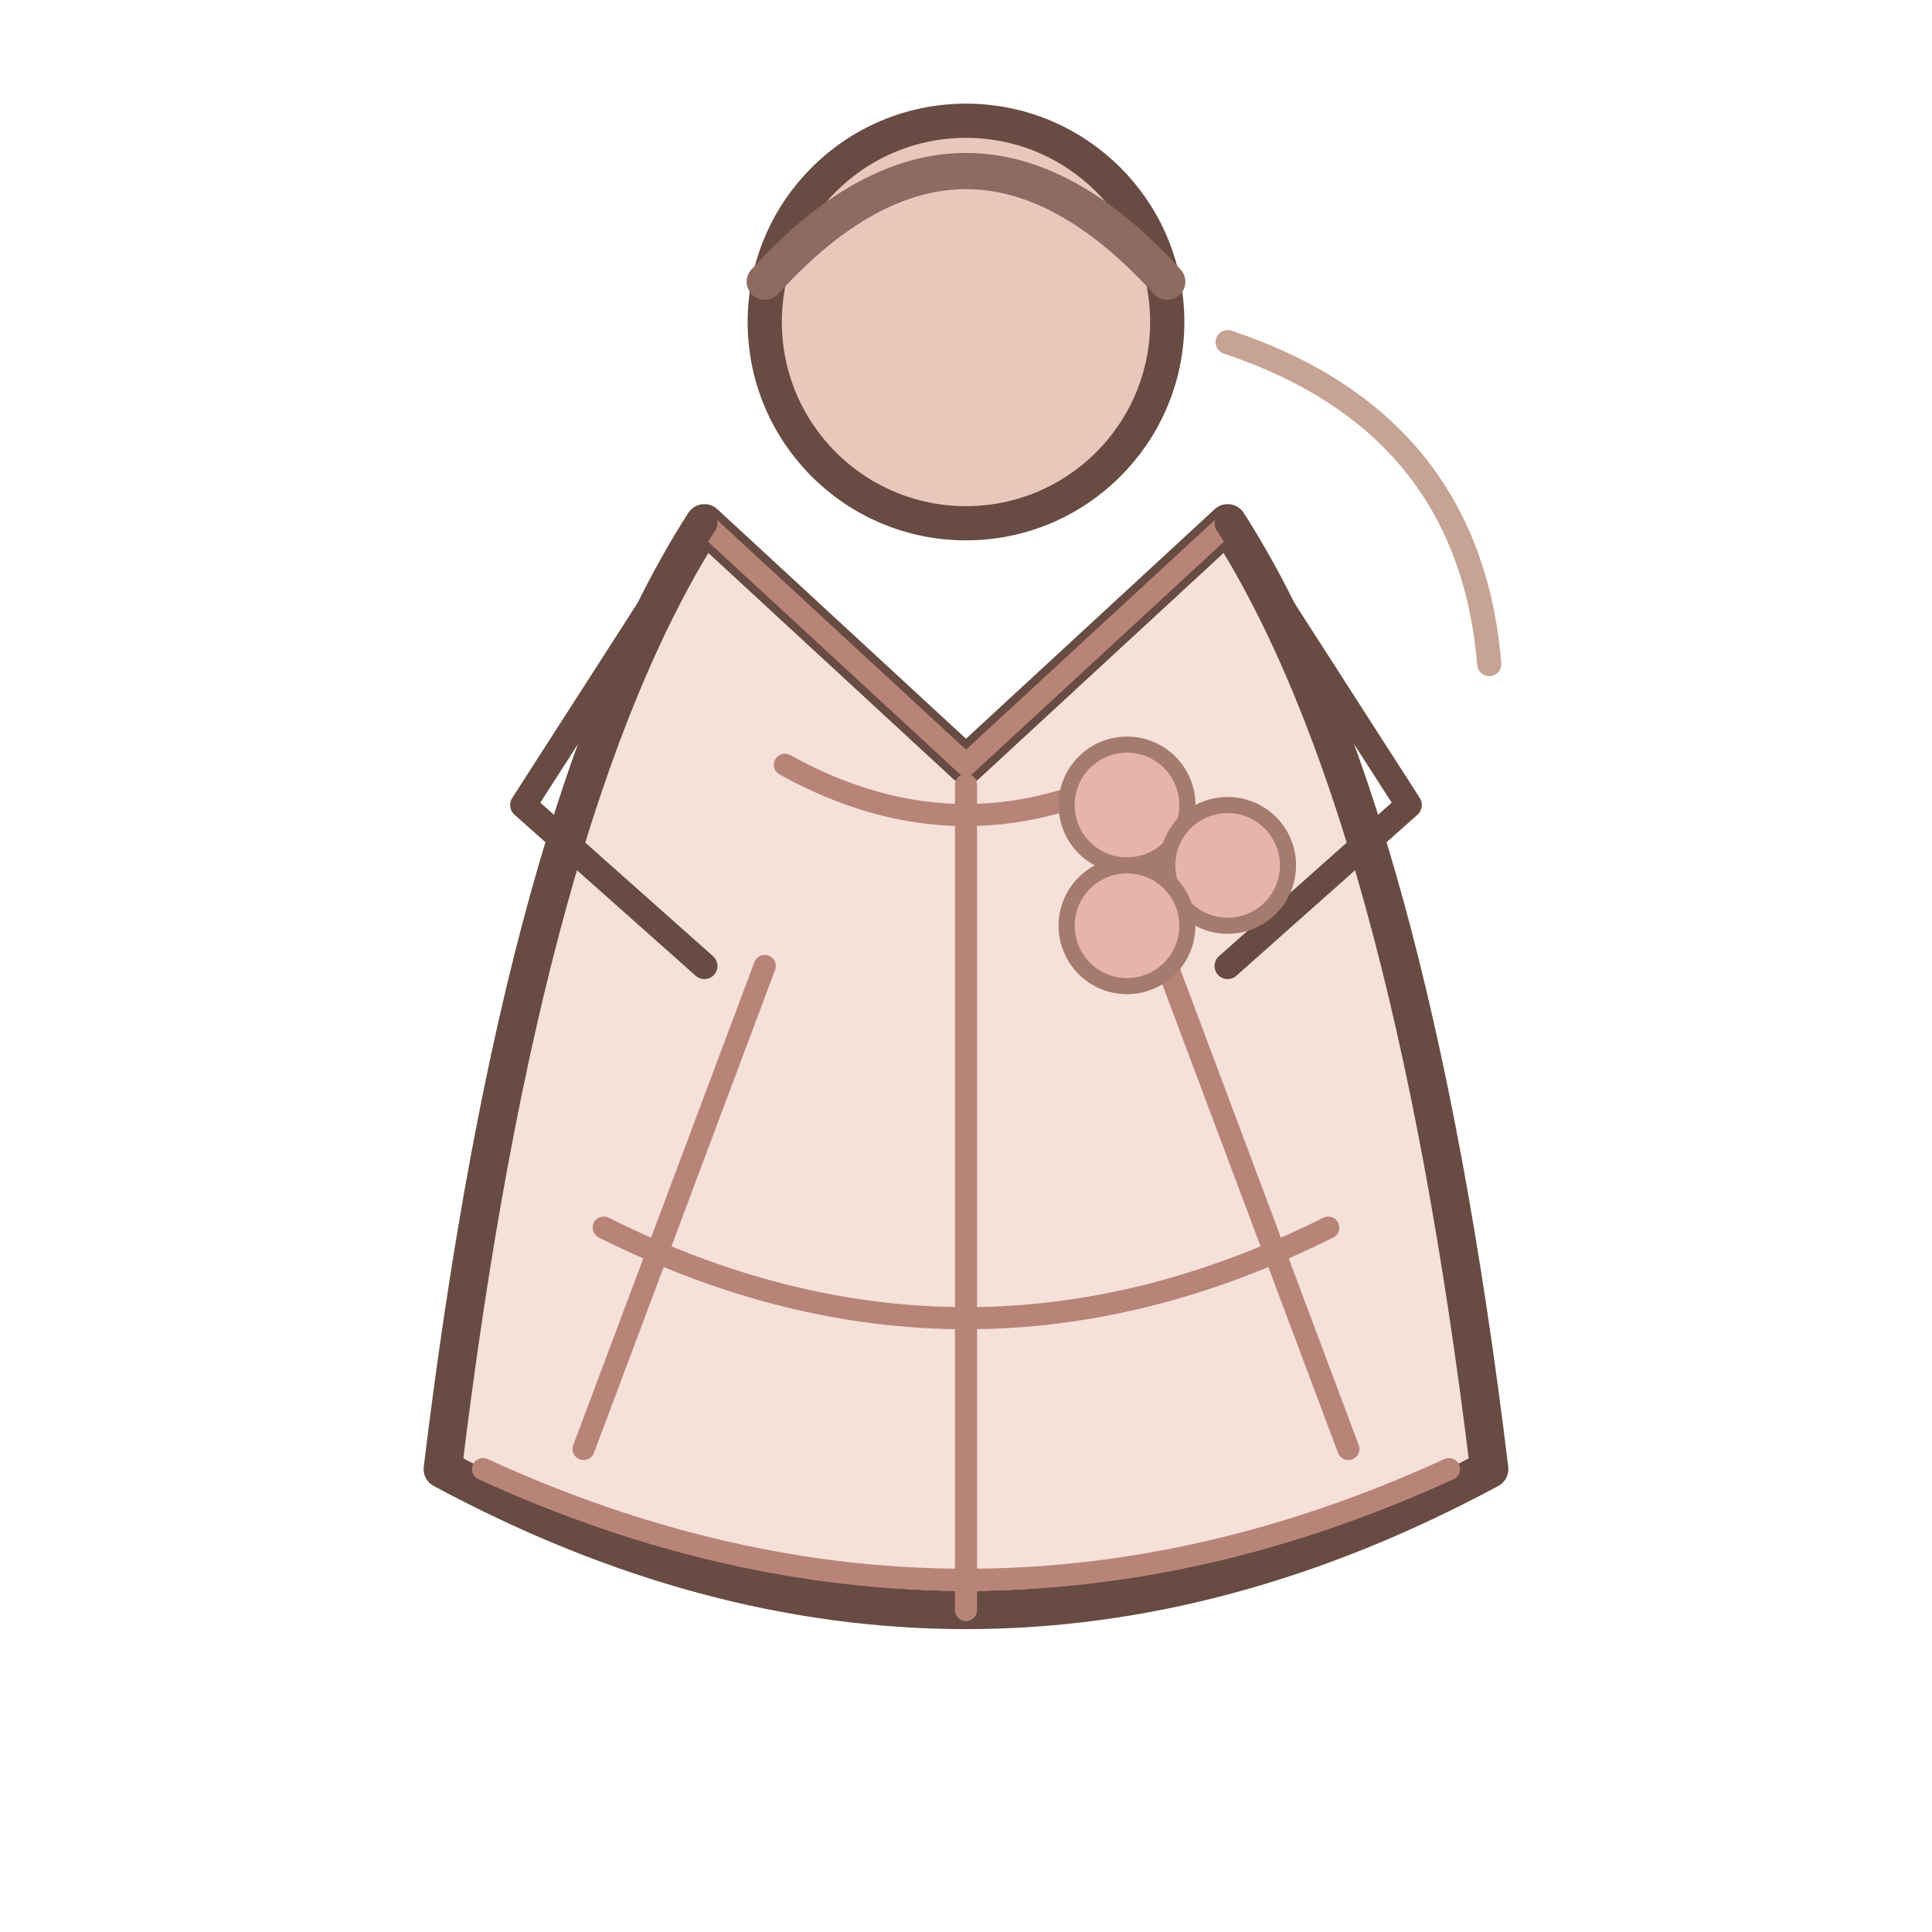
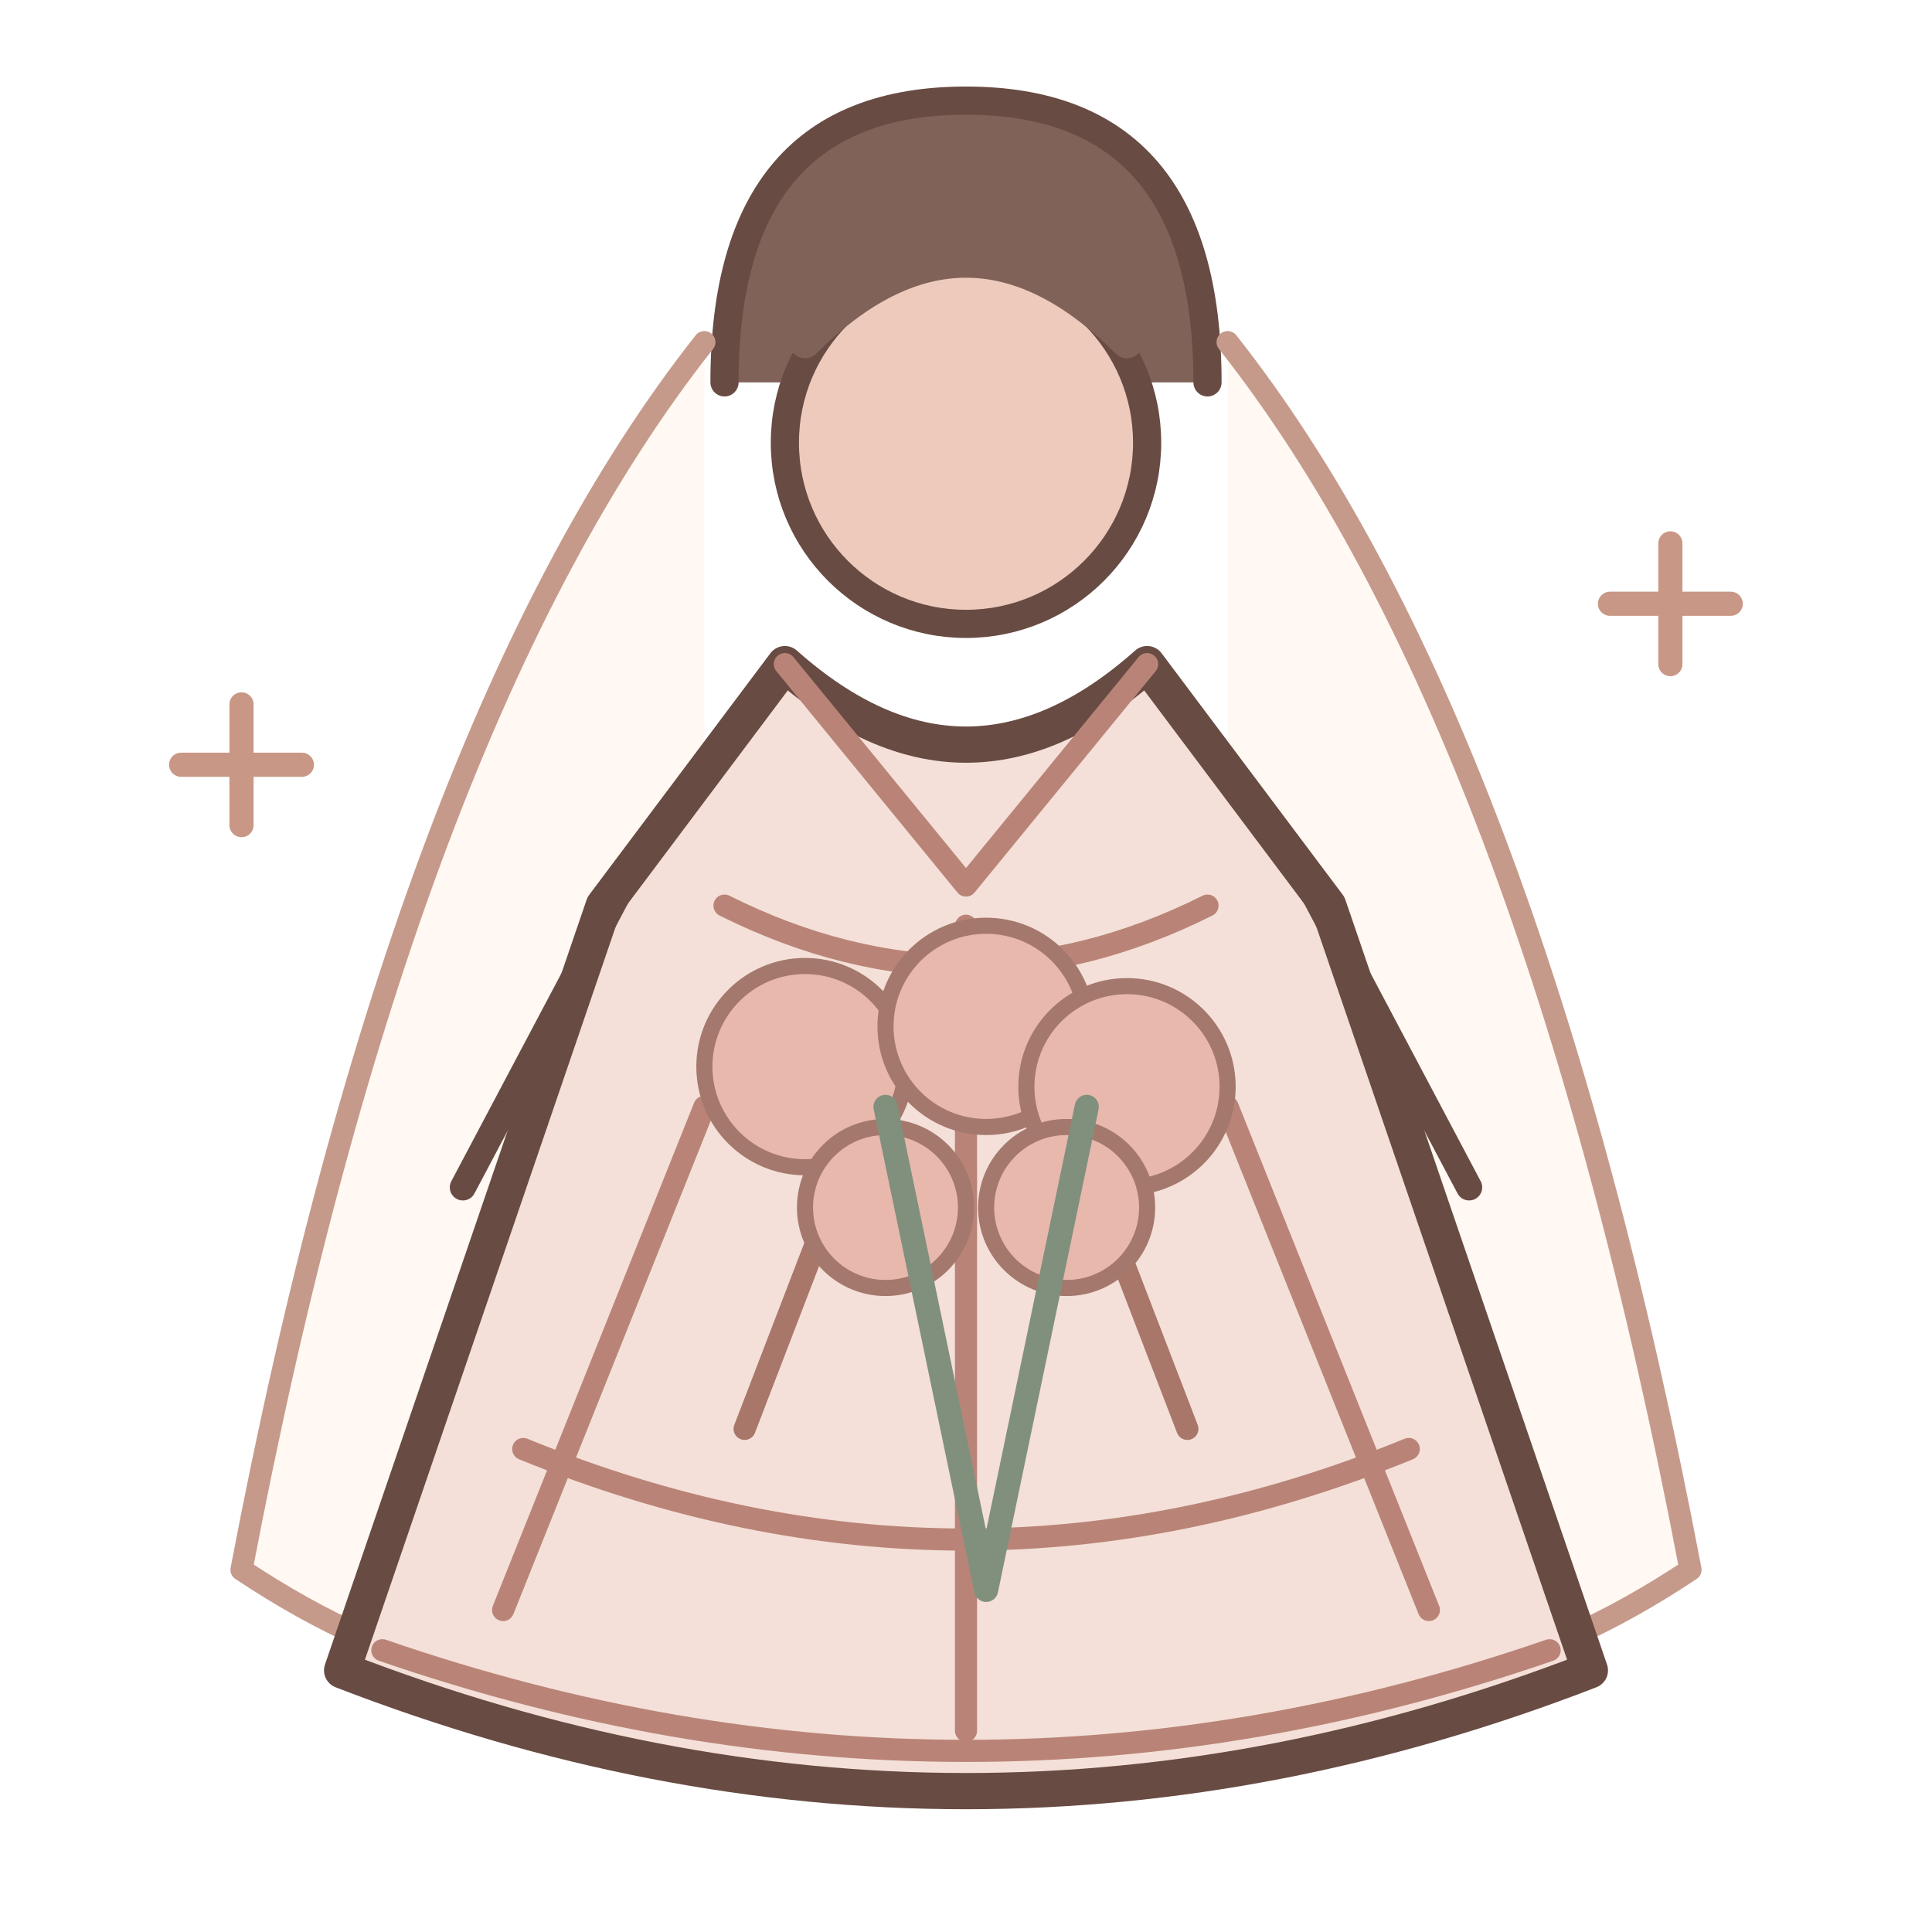
<svg xmlns="http://www.w3.org/2000/svg" viewBox="0 0 96 96" fill="none" stroke-linecap="round" stroke-linejoin="round">
-   <circle cx="48" cy="16" r="10" fill="#EAC7BB" stroke="#684B42" stroke-width="1.7" />
-   <path d="M38 14q10-11 20 0" stroke="#8D6B60" stroke-width="1.8" />
-   <path d="M35 26q-9 14-13 47 26 14 52 0-4-33-13-47l-13 12z" fill="#F5E1DA" stroke="#684B42" stroke-width="1.9" />
-   <path d="M35 26l13 12 13-12M39 38q9 5 18 0M30 61q18 9 36 0M24 73q24 11 48 0M48 39v41M38 48l-9 24m29-24 9 24" stroke="#B98478" stroke-width="1.1" />
-   <path d="M35 26l-9 14 9 8m26-22 9 14-9 8" stroke="#684B42" stroke-width="1.3" />
-   <g fill="#E6B4A8" stroke="#A57B6D" stroke-width=".8">
-     <circle cx="56" cy="40" r="3" />
-     <circle cx="61" cy="43" r="3" />
-     <circle cx="56" cy="46" r="3" />
+   <path d="M36 19q0-14 12-14t12 14" fill="#806258" stroke="#684B42" stroke-width="1.4" />
+   <circle cx="48" cy="22" r="9" fill="#EDCABB" stroke="#684B42" stroke-width="1.4" />
+   <path d="M40 17q8-8 16 0" stroke="#806258" stroke-width="1.6" />
+   <path d="M35 17Q20 36 12 78q12 8 23 5m26-66q15 19 23 61-12 8-23 5" fill="#FFF8F3" stroke="#C69A8B" stroke-width="1.1" />
+   <path d="M39 33q9 8 18 0l9 12 13 38q-31 12-62 0l13-38z" fill="#F4E0D8" stroke="#684B42" stroke-width="1.8" />
+   <path d="M39 33l9 11 9-11M36 45q12 6 24 0M26 72q22 9 44 0M19 82q29 10 58 0M48 46v40M35 55l-10 25m36-25 10 25" stroke="#B98477" stroke-width="1.1" />
+   <path d="M32 42l-9 17m41-17 9 17" stroke="#684B42" stroke-width="1.3" />
+   <g stroke="#A87769" stroke-width="1.1">
+     <path d="M38 52q10 4 20 0M42 58l-5 13m17-13 5 13" />
  </g>
-   <path d="M61 17q12 4 13 16" stroke="#C6A395" stroke-width="1.2" />
+   <g fill="#E8B8AD" stroke="#A4786C" stroke-width=".8">
+     <circle cx="40" cy="53" r="5" />
+     <circle cx="49" cy="51" r="5" />
+     <circle cx="56" cy="54" r="5" />
+     <circle cx="44" cy="60" r="4" />
+     <circle cx="53" cy="60" r="4" />
+   </g>
+   <path d="M44 55l5 24 5-24" fill="none" stroke="#81907C" stroke-width="1.2" />
+   <path d="M12 35v6m-3-3h6M83 27v6m-3-3h6" stroke="#C99785" stroke-width="1.2" />
</svg>
